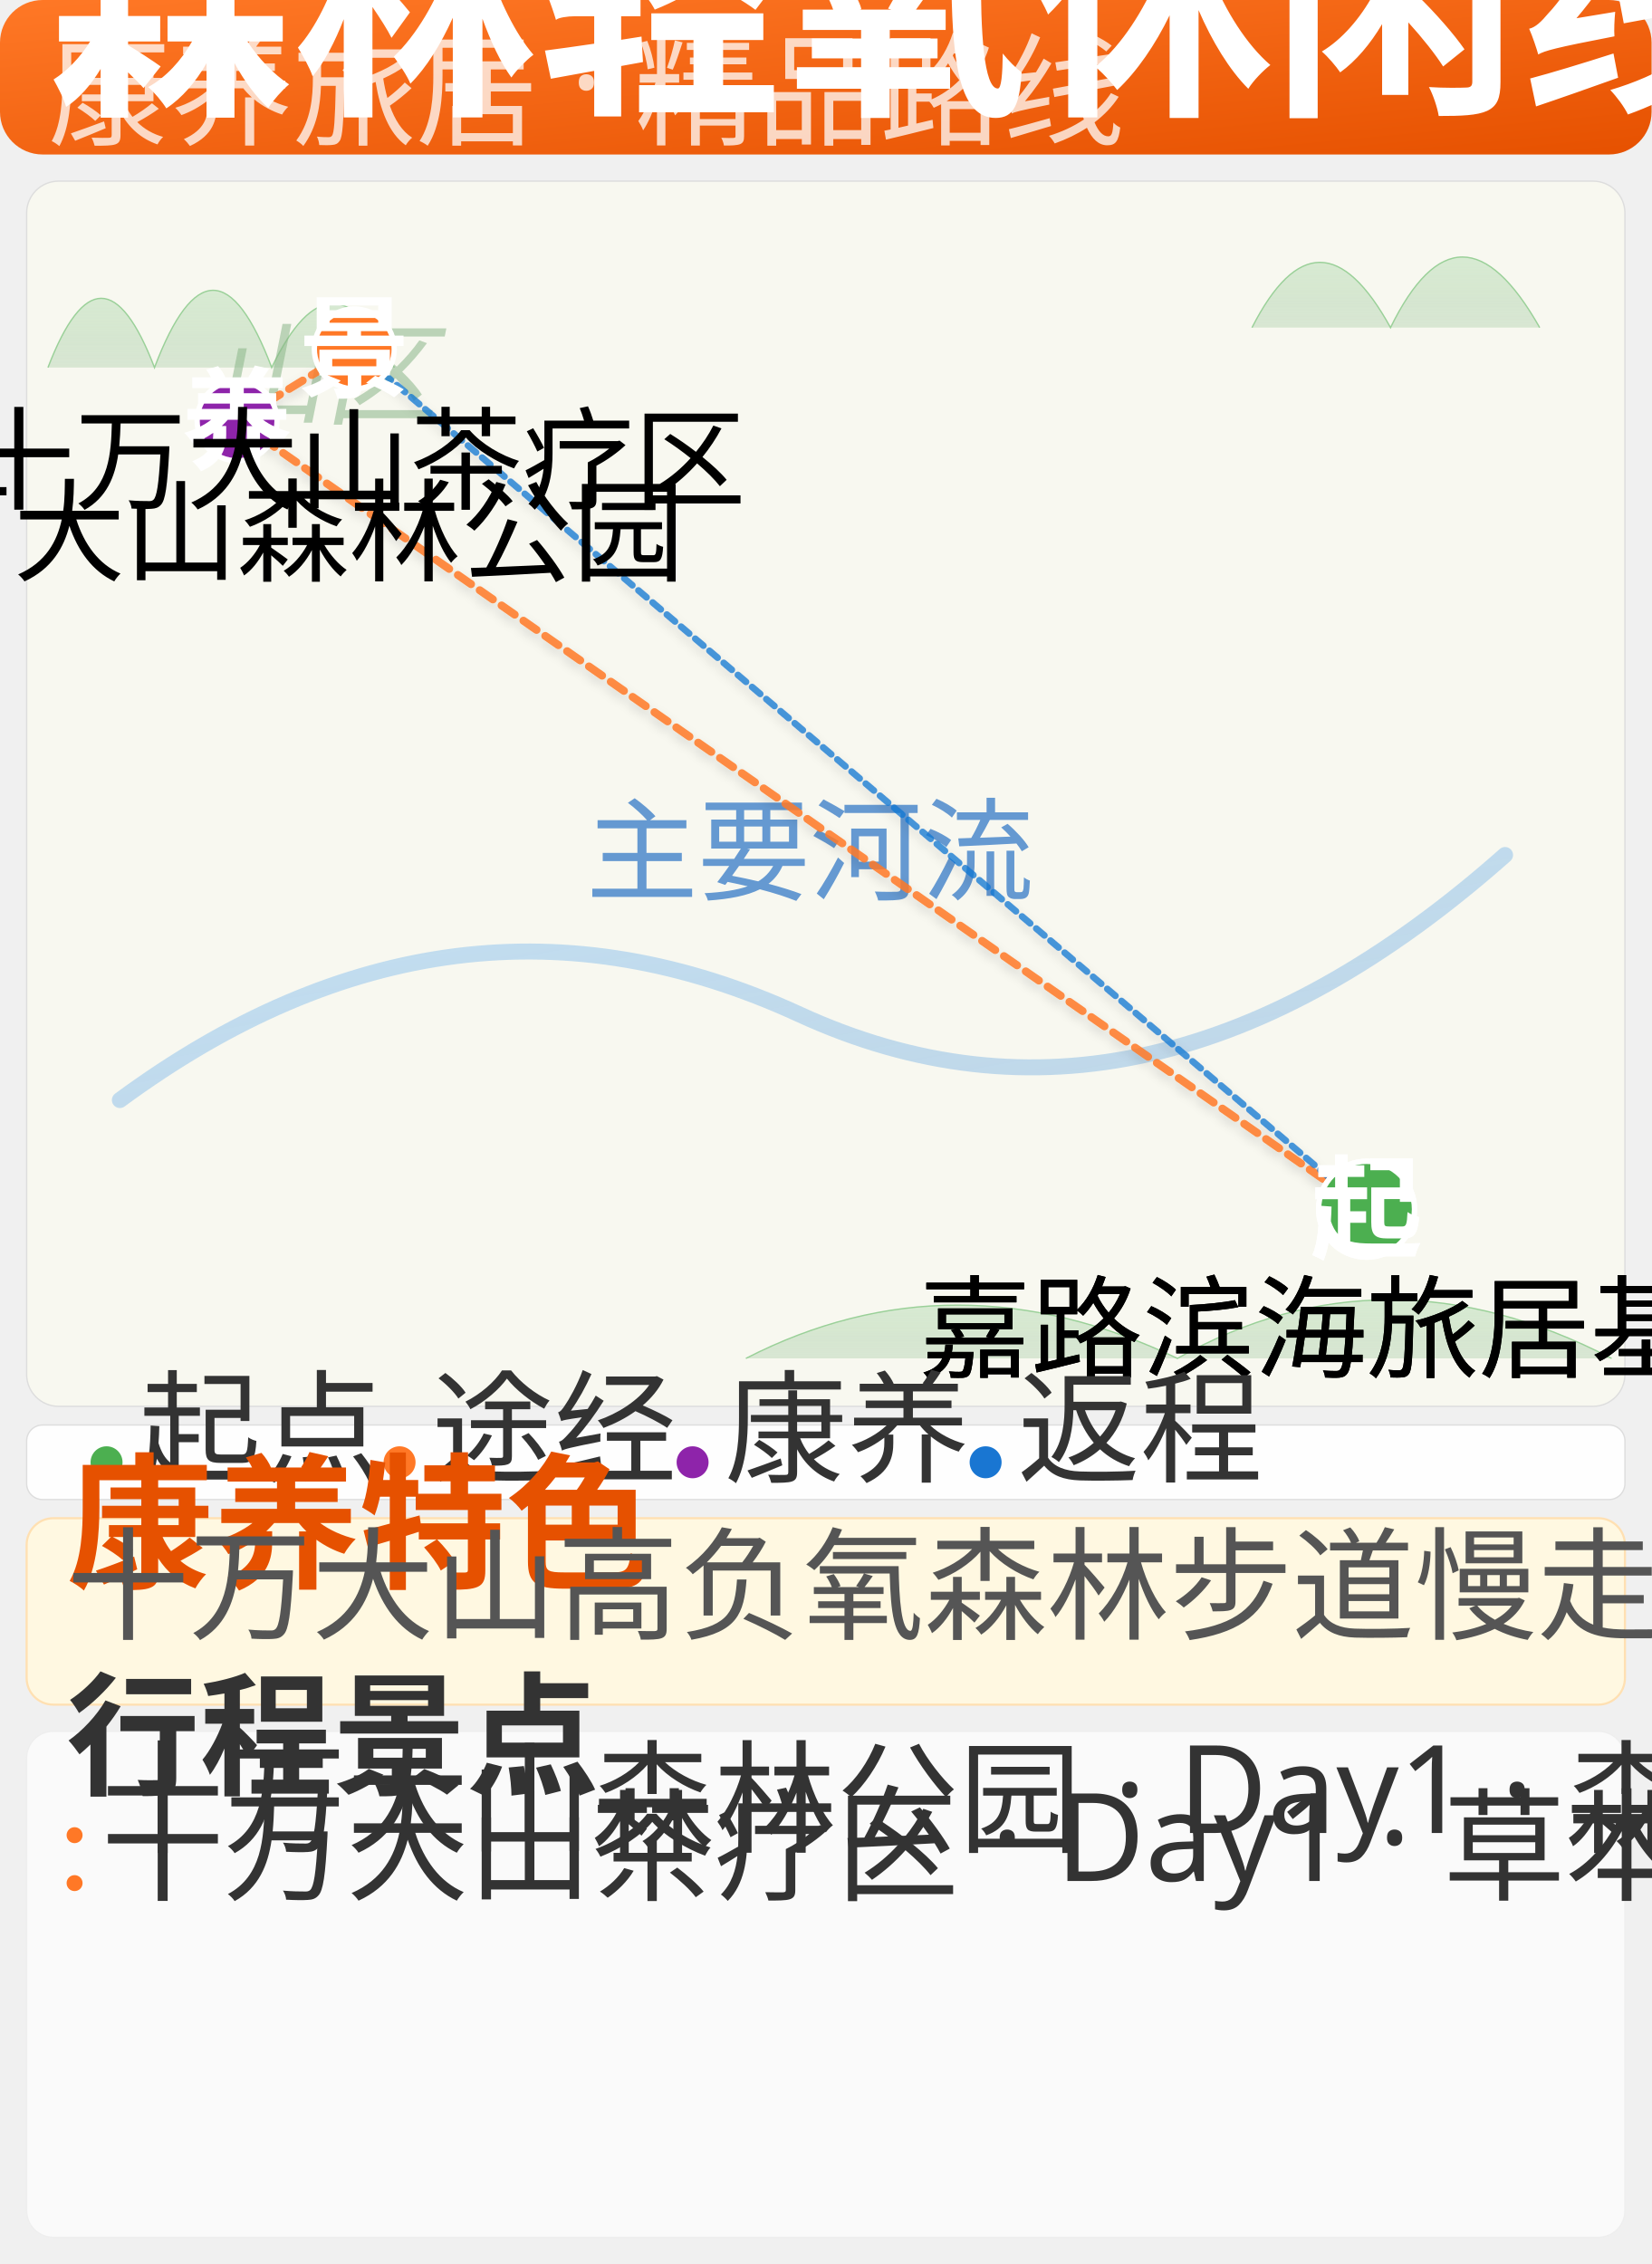
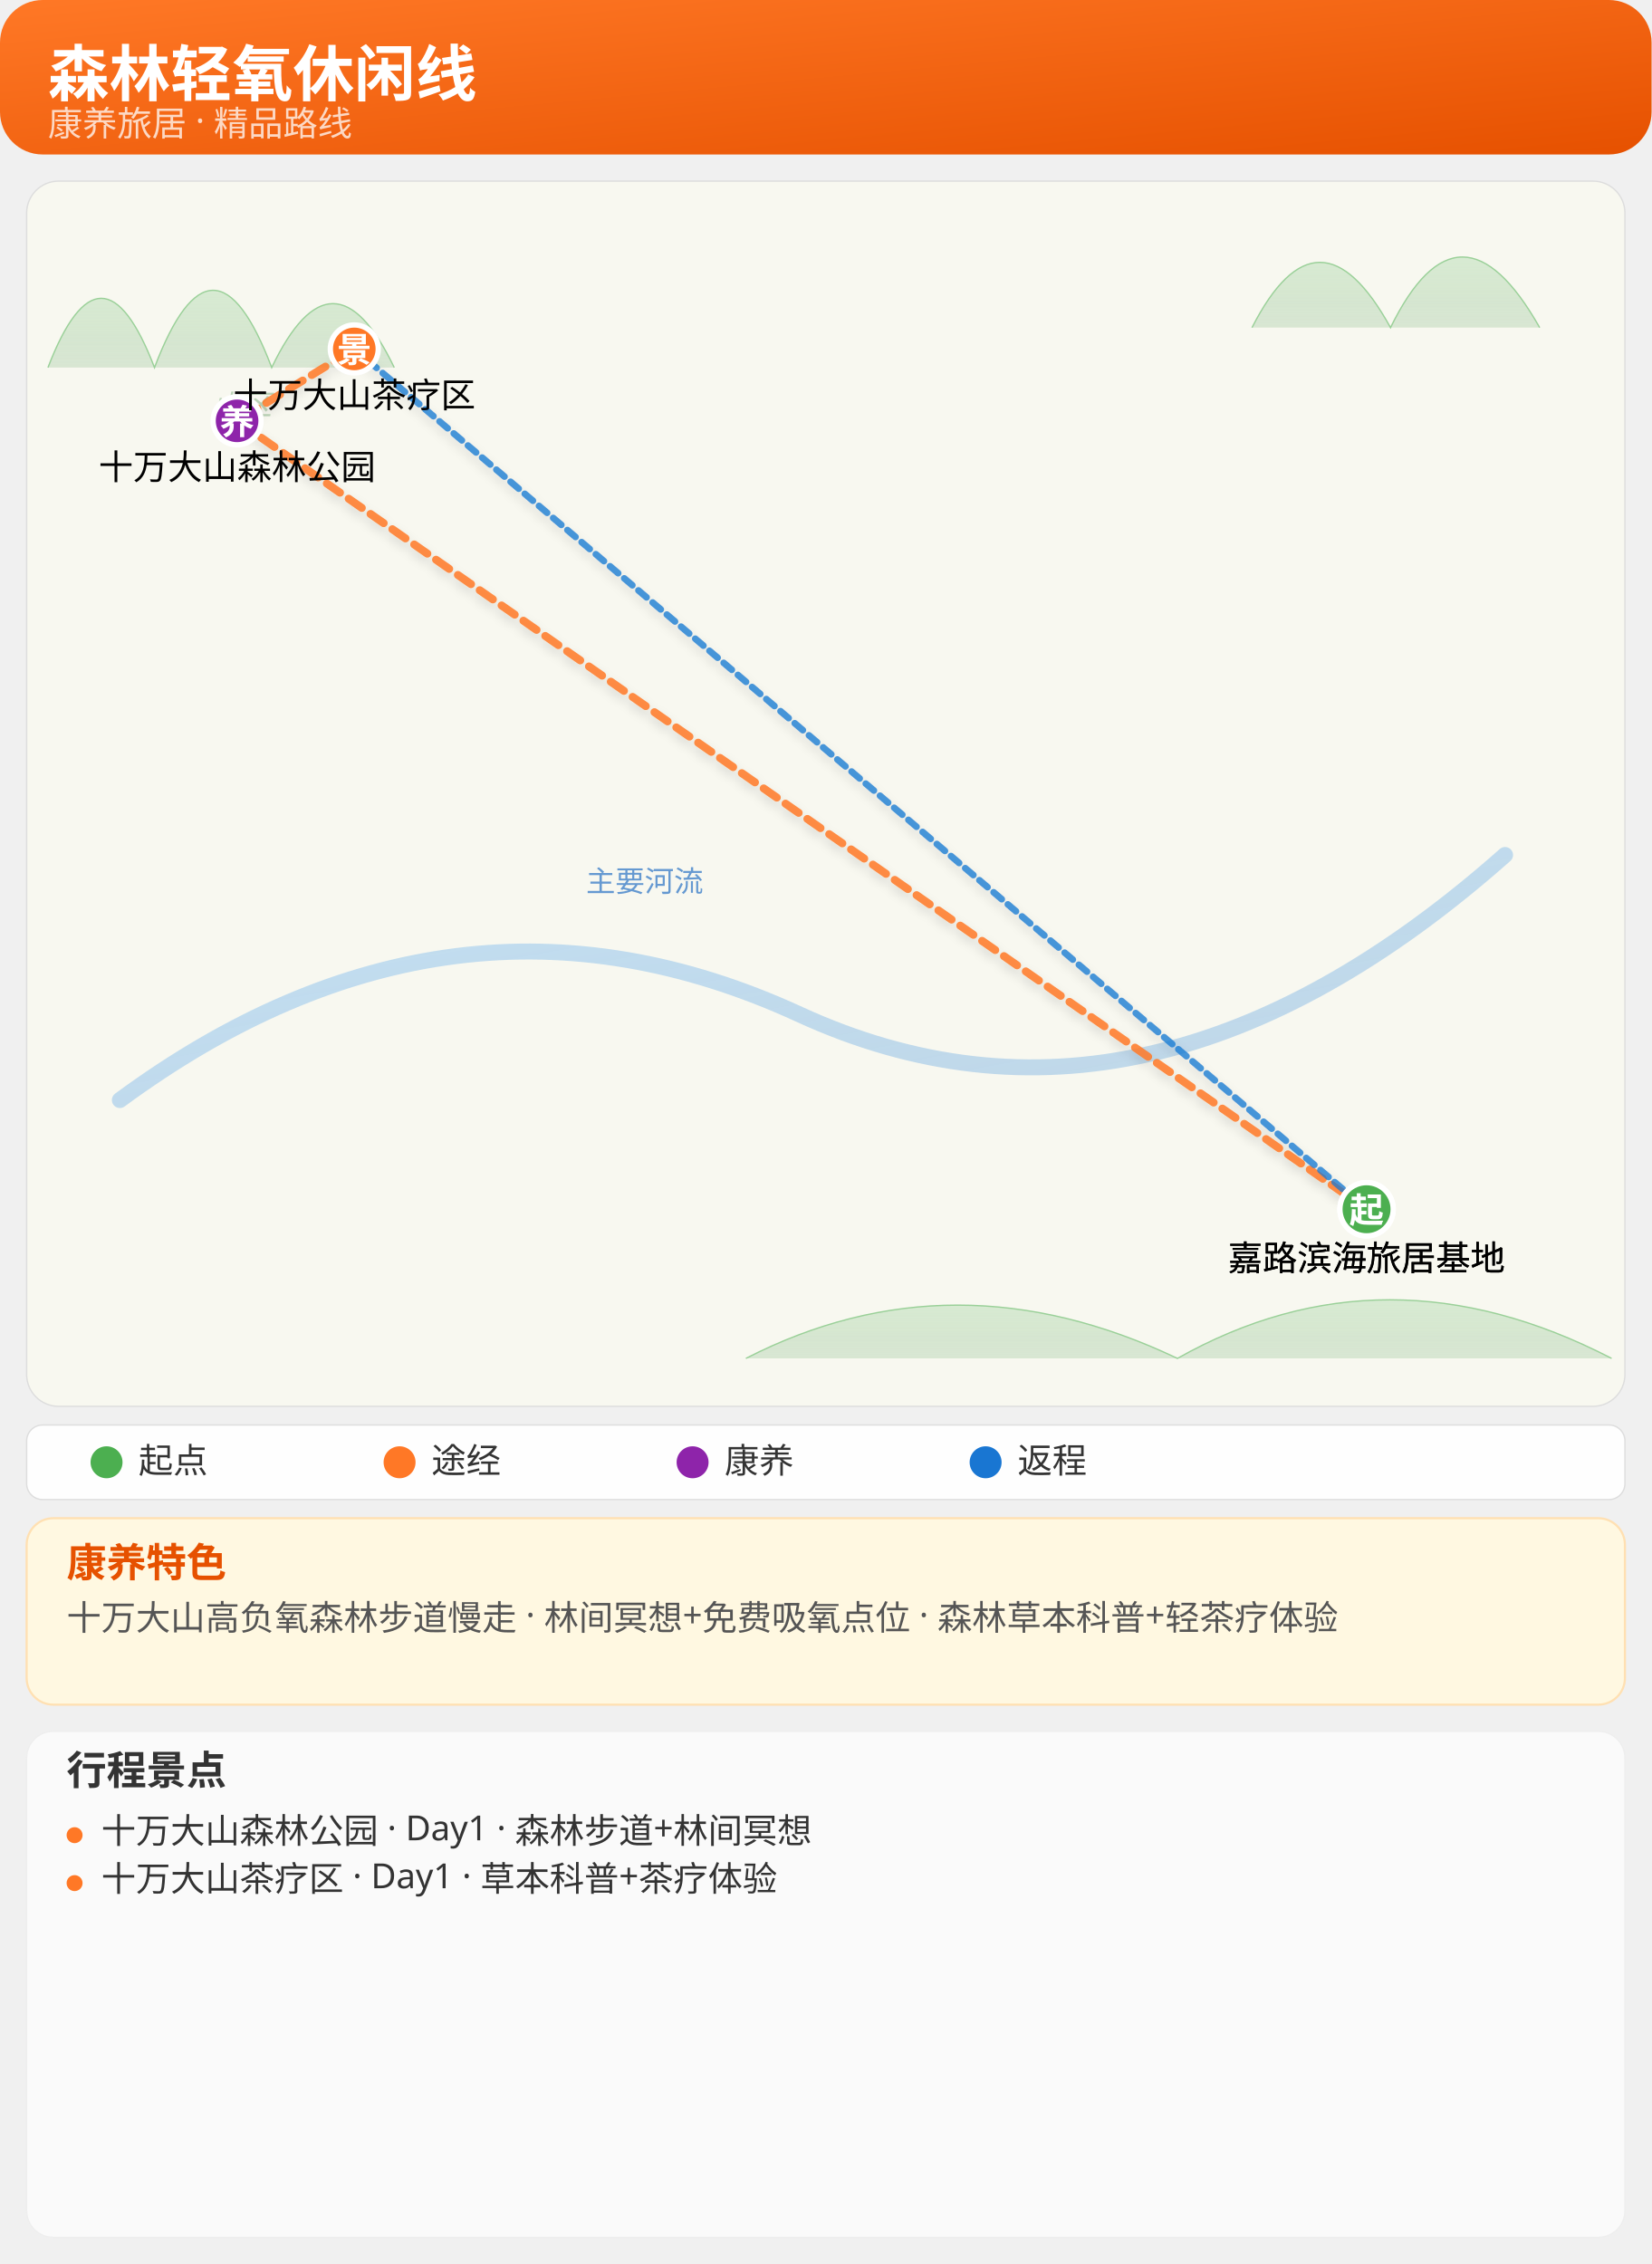
<svg xmlns="http://www.w3.org/2000/svg" viewBox="0 0 620 850" data-route-id="fcg_route_004" data-version="elder" data-route-name="森林轻氧休闲线" data-center-lat="21.6914" data-center-lng="108.0334" style="width:100%;max-width:620px;background:linear-gradient(180deg,#F5F0E8 0%,#E8F4E8 100%);border-radius:16px;font-family:'PingFang SC','Microsoft YaHei',sans-serif">
  <defs>
    <linearGradient id="boundaryGrad" x1="0" y1="0" x2="1" y2="1">
      <stop offset="0%" stop-color="#E8F5E9" stop-opacity="0.95" />
      <stop offset="100%" stop-color="#C8E6C9" stop-opacity="0.8" />
    </linearGradient>
    <linearGradient id="riverGrad" x1="0" y1="0" x2="1" y2="1">
      <stop offset="0%" stop-color="#64B5F6" stop-opacity="0.7" />
      <stop offset="100%" stop-color="#1976D2" stop-opacity="0.5" />
    </linearGradient>
    <linearGradient id="hillGrad" x1="0" y1="0" x2="0" y2="1">
      <stop offset="0%" stop-color="#81C784" stop-opacity="0.5" />
      <stop offset="100%" stop-color="#388E3C" stop-opacity="0.3" />
    </linearGradient>
    <linearGradient id="heroGrad" x1="0" y1="0" x2="1" y2="1">
      <stop offset="0%" stop-color="#FF7826" />
      <stop offset="100%" stop-color="#E65100" />
    </linearGradient>
    <filter id="shadow">
      <feDropShadow dx="0" dy="2" stdDeviation="2" flood-color="#000" flood-opacity="0.15" />
    </filter>
  </defs>
  <rect x="0" y="0" width="620" height="58" rx="16" fill="url(#heroGrad)" />
-   <text x="18" y="36" fill="#fff" font-size="92" font-weight="bold">森林轻氧休闲线</text>
-   <text x="18" y="51" fill="rgba(255,255,255,0.75)" font-size="46">康养旅居 · 精品路线</text>
+   <text class="svg-text" data-role="hero_title" x="18" y="36" fill="#fff" font-size="23" font-weight="bold">森林轻氧休闲线</text>
+   <text class="svg-text" data-role="hero_sub" x="18" y="51" fill="rgba(255,255,255,0.75)" font-size="13">康养旅居 · 精品路线</text>
  <rect x="10" y="68" width="600" height="460" rx="12" fill="#F8F8F0" stroke="#DDD" stroke-width="0.5" />
  <g class="mountains" opacity="0.55">
    <path d="M18,138 Q38,86 58,138 Q80,80 102,138 Q125,90 148,138" fill="url(#hillGrad)" stroke="#4CAF50" stroke-width="0.5" />
    <path d="M470,123 Q495,74 522,123 Q548,70 578,123" fill="url(#hillGrad)" stroke="#4CAF50" stroke-width="0.5" />
    <path d="M280,510 Q358,470 442,510 Q520,466 605,510" fill="url(#hillGrad)" stroke="#4CAF50" stroke-width="0.5" />
-     <text x="80" y="156" fill="#2E7D32" font-size="42" opacity="0.55" font-style="italic">山区</text>
+     <text class="svg-text" data-role="map_deco" x="80" y="156" fill="#2E7D32" font-size="11" opacity="0.55" font-style="italic">山区</text>
  </g>
  <g class="rivers">
    <path d="M45,413 Q170,321 300,380.8 T565,321" fill="none" stroke="url(#riverGrad)" stroke-width="6" stroke-linecap="round" opacity="0.5" />
-     <text x="220" y="334.8" fill="#1565C0" font-size="42" opacity="0.65">主要河流</text>
+     <text class="svg-text" data-role="map_deco" x="220" y="334.8" fill="#1565C0" font-size="11" opacity="0.65">主要河流</text>
  </g>
  <g class="route-paths" filter="url(#shadow)">
    <path d="M 513 454 L 89 158 L 133 131" fill="none" stroke="#FF7826" stroke-width="3" stroke-dasharray="6 4" stroke-linecap="round" stroke-linejoin="round" opacity="0.85" />
    <path d="M 133 131 L 513 454" fill="none" stroke="#1976D2" stroke-width="2.5" stroke-dasharray="4 3" stroke-linecap="round" stroke-linejoin="round" opacity="0.75" />
  </g>
  <g class="markers">
    <g class="route-marker" style="cursor:pointer" data-type="base" data-day="Day1" data-name="嘉路滨海旅居基地" data-plan="大本营出发" data-lat="21.5279" data-lng="108.1668" data-spot-desc="十万大山高负氧森林步道慢走" data-spot-img="http://guangxi.china.com.cn/pic/2025-06/30/d4941b5a-98c4-4e89-aba8-4a52307cb5f6.png,https://static.linkolder.com/yanglaos/December2022/6PjlhSBQ9wwwT9hZLjdx.jpeg/c_600_400,https://s.anyang100.com/images/r/19397/w/22217316475640844342.jpg" transform="translate(513,454)">
-       <circle class="hit-area" r="32" fill="transparent" pointer-events="all" />
-       <circle r="18" fill="#4CAF50" stroke="#fff" stroke-width="2" />
-       <text text-anchor="middle" dy="15" fill="#fff" font-size="42" font-weight="bold">起</text>
-       <text y="60" text-anchor="middle" font-size="42" fill="#000" font-family="sans-serif">嘉路滨海旅居基地</text>
+       <circle class="hit-area" r="22" fill="transparent" pointer-events="all" />
+       <circle r="10" fill="#4CAF50" stroke="#fff" stroke-width="2" />
+       <text class="svg-text" data-role="marker_glyph" text-anchor="middle" dy="5" fill="#fff" font-size="13" font-weight="bold">起</text>
+       <text class="svg-text" data-role="marker_name" y="23" text-anchor="middle" font-size="13" fill="#000" font-family="sans-serif">嘉路滨海旅居基地</text>
    </g>
    <g class="route-marker" style="cursor:pointer" data-type="wellness" data-day="Day1" data-name="十万大山森林公园" data-plan="森林步道+林间冥想" data-lat="21.85" data-lng="107.9" data-spot-desc="林间冥想+免费吸氧点位" transform="translate(89,158)">
-       <circle class="hit-area" r="29" fill="transparent" pointer-events="all" />
-       <circle r="15" fill="#8E24AA" stroke="#fff" stroke-width="2" />
-       <text text-anchor="middle" dy="15" fill="#fff" font-size="42" font-weight="bold">养</text>
-       <text y="57" text-anchor="middle" font-size="42" fill="#000" font-family="sans-serif">十万大山森林公园</text>
+       <circle class="hit-area" r="21" fill="transparent" pointer-events="all" />
+       <circle r="9" fill="#8E24AA" stroke="#fff" stroke-width="2" />
+       <text class="svg-text" data-role="marker_glyph" text-anchor="middle" dy="5" fill="#fff" font-size="13" font-weight="bold">养</text>
+       <text class="svg-text" data-role="marker_name" y="22" text-anchor="middle" font-size="13" fill="#000" font-family="sans-serif">十万大山森林公园</text>
    </g>
    <g class="route-marker" style="cursor:pointer" data-type="spot" data-day="Day1" data-name="十万大山茶疗区" data-plan="草本科普+茶疗体验" data-lat="21.855" data-lng="107.905" data-spot-desc="森林草本科普+轻茶疗体验" transform="translate(133,131)">
-       <circle class="hit-area" r="29" fill="transparent" pointer-events="all" />
-       <circle r="15" fill="#FF7826" stroke="#fff" stroke-width="2" />
-       <text text-anchor="middle" dy="15" fill="#fff" font-size="42" font-weight="bold">景</text>
-       <text y="57" text-anchor="middle" font-size="42" fill="#000" font-family="sans-serif">十万大山茶疗区</text>
+       <circle class="hit-area" r="21" fill="transparent" pointer-events="all" />
+       <circle r="9" fill="#FF7826" stroke="#fff" stroke-width="2" />
+       <text class="svg-text" data-role="marker_glyph" text-anchor="middle" dy="5" fill="#fff" font-size="13" font-weight="bold">景</text>
+       <text class="svg-text" data-role="marker_name" y="22" text-anchor="middle" font-size="13" fill="#000" font-family="sans-serif">十万大山茶疗区</text>
    </g>
    <g class="route-marker" style="cursor:pointer" data-type="base" data-day="Day1" data-name="嘉路滨海旅居基地" data-plan="返回中医调理" data-lat="21.5279" data-lng="108.1668" data-spot-desc="中医师针对性慢病舒缓调理" data-spot-img="http://guangxi.china.com.cn/pic/2025-06/30/d4941b5a-98c4-4e89-aba8-4a52307cb5f6.png,https://static.linkolder.com/yanglaos/December2022/6PjlhSBQ9wwwT9hZLjdx.jpeg/c_600_400,https://s.anyang100.com/images/r/19397/w/22217316475640844342.jpg" transform="translate(513,454)">
-       <circle class="hit-area" r="32" fill="transparent" pointer-events="all" />
-       <circle r="18" fill="#4CAF50" stroke="#fff" stroke-width="2" />
-       <text text-anchor="middle" dy="15" fill="#fff" font-size="42" font-weight="bold">起</text>
-       <text y="60" text-anchor="middle" font-size="42" fill="#000" font-family="sans-serif">嘉路滨海旅居基地</text>
+       <circle class="hit-area" r="22" fill="transparent" pointer-events="all" />
+       <circle r="10" fill="#4CAF50" stroke="#fff" stroke-width="2" />
+       <text class="svg-text" data-role="marker_glyph" text-anchor="middle" dy="5" fill="#fff" font-size="13" font-weight="bold">起</text>
+       <text class="svg-text" data-role="marker_name" y="23" text-anchor="middle" font-size="13" fill="#000" font-family="sans-serif">嘉路滨海旅居基地</text>
    </g>
  </g>
  <g class="legend" transform="translate(10, 535)">
    <rect width="600" height="28" rx="6" fill="rgba(255,255,255,0.92)" stroke="#ddd" stroke-width="0.5" />
    <circle cx="30" cy="14" r="6" fill="#4CAF50" />
-     <text x="42" y="18" font-size="46" fill="#333">起点</text>
+     <text class="svg-text" data-role="legend" x="42" y="18" font-size="13" fill="#333">起点</text>
    <circle cx="140" cy="14" r="6" fill="#FF7826" />
-     <text x="152" y="18" font-size="46" fill="#333">途经</text>
+     <text class="svg-text" data-role="legend" x="152" y="18" font-size="13" fill="#333">途经</text>
    <circle cx="250" cy="14" r="6" fill="#8E24AA" />
-     <text x="262" y="18" font-size="46" fill="#333">康养</text>
+     <text class="svg-text" data-role="legend" x="262" y="18" font-size="13" fill="#333">康养</text>
    <circle cx="360" cy="14" r="6" fill="#1976D2" />
-     <text x="372" y="18" font-size="46" fill="#333">返程</text>
+     <text class="svg-text" data-role="legend" x="372" y="18" font-size="13" fill="#333">返程</text>
  </g>
  <g class="wellness-info" transform="translate(10, 570)">
    <rect width="600" height="70" rx="10" fill="#FFF8E1" stroke="#FFE0B2" stroke-width="0.8" />
-     <text x="15" y="22" fill="#E65100" font-size="55" font-weight="bold">康养特色</text>
-     <text x="15" y="42" fill="#555" font-size="46">十万大山高负氧森林步道慢走 · 林间冥想+免费吸氧点位 · 森林草本科普+轻茶疗体验</text>
+     <text class="svg-text" data-role="panel_title" x="15" y="22" fill="#E65100" font-size="15" font-weight="bold">康养特色</text>
+     <text class="svg-text" data-role="panel_body" x="15" y="42" fill="#555" font-size="13">十万大山高负氧森林步道慢走 · 林间冥想+免费吸氧点位 · 森林草本科普+轻茶疗体验</text>
  </g>
  <g class="spot-list" transform="translate(10, 650)">
    <rect width="600" height="190" rx="10" fill="#FAFAFA" stroke="#EEE" stroke-width="0.5" />
-     <text x="15" y="20" fill="#333" font-size="50" font-weight="bold">行程景点</text>
+     <text class="svg-text" data-role="panel_title" x="15" y="20" fill="#333" font-size="15" font-weight="bold">行程景点</text>
    <g class="spot-item" data-name="十万大山森林公园" data-day="Day1" data-spot-desc="林间冥想+免费吸氧点位">
      <circle cx="18" cy="39" r="3" fill="#FF7826" />
-       <text x="28" y="42" fill="#333" font-size="46">十万大山森林公园 · Day1 · 森林步道+林间冥想</text>
+       <text class="svg-text" data-role="list_item" x="28" y="42" fill="#333" font-size="13">十万大山森林公园 · Day1 · 森林步道+林间冥想</text>
    </g>
    <g class="spot-item" data-name="十万大山茶疗区" data-day="Day1" data-spot-desc="森林草本科普+轻茶疗体验">
      <circle cx="18" cy="57" r="3" fill="#FF7826" />
-       <text x="28" y="60" fill="#333" font-size="46">十万大山茶疗区 · Day1 · 草本科普+茶疗体验</text>
+       <text class="svg-text" data-role="list_item" x="28" y="60" fill="#333" font-size="13">十万大山茶疗区 · Day1 · 草本科普+茶疗体验</text>
    </g>
  </g>
</svg>
